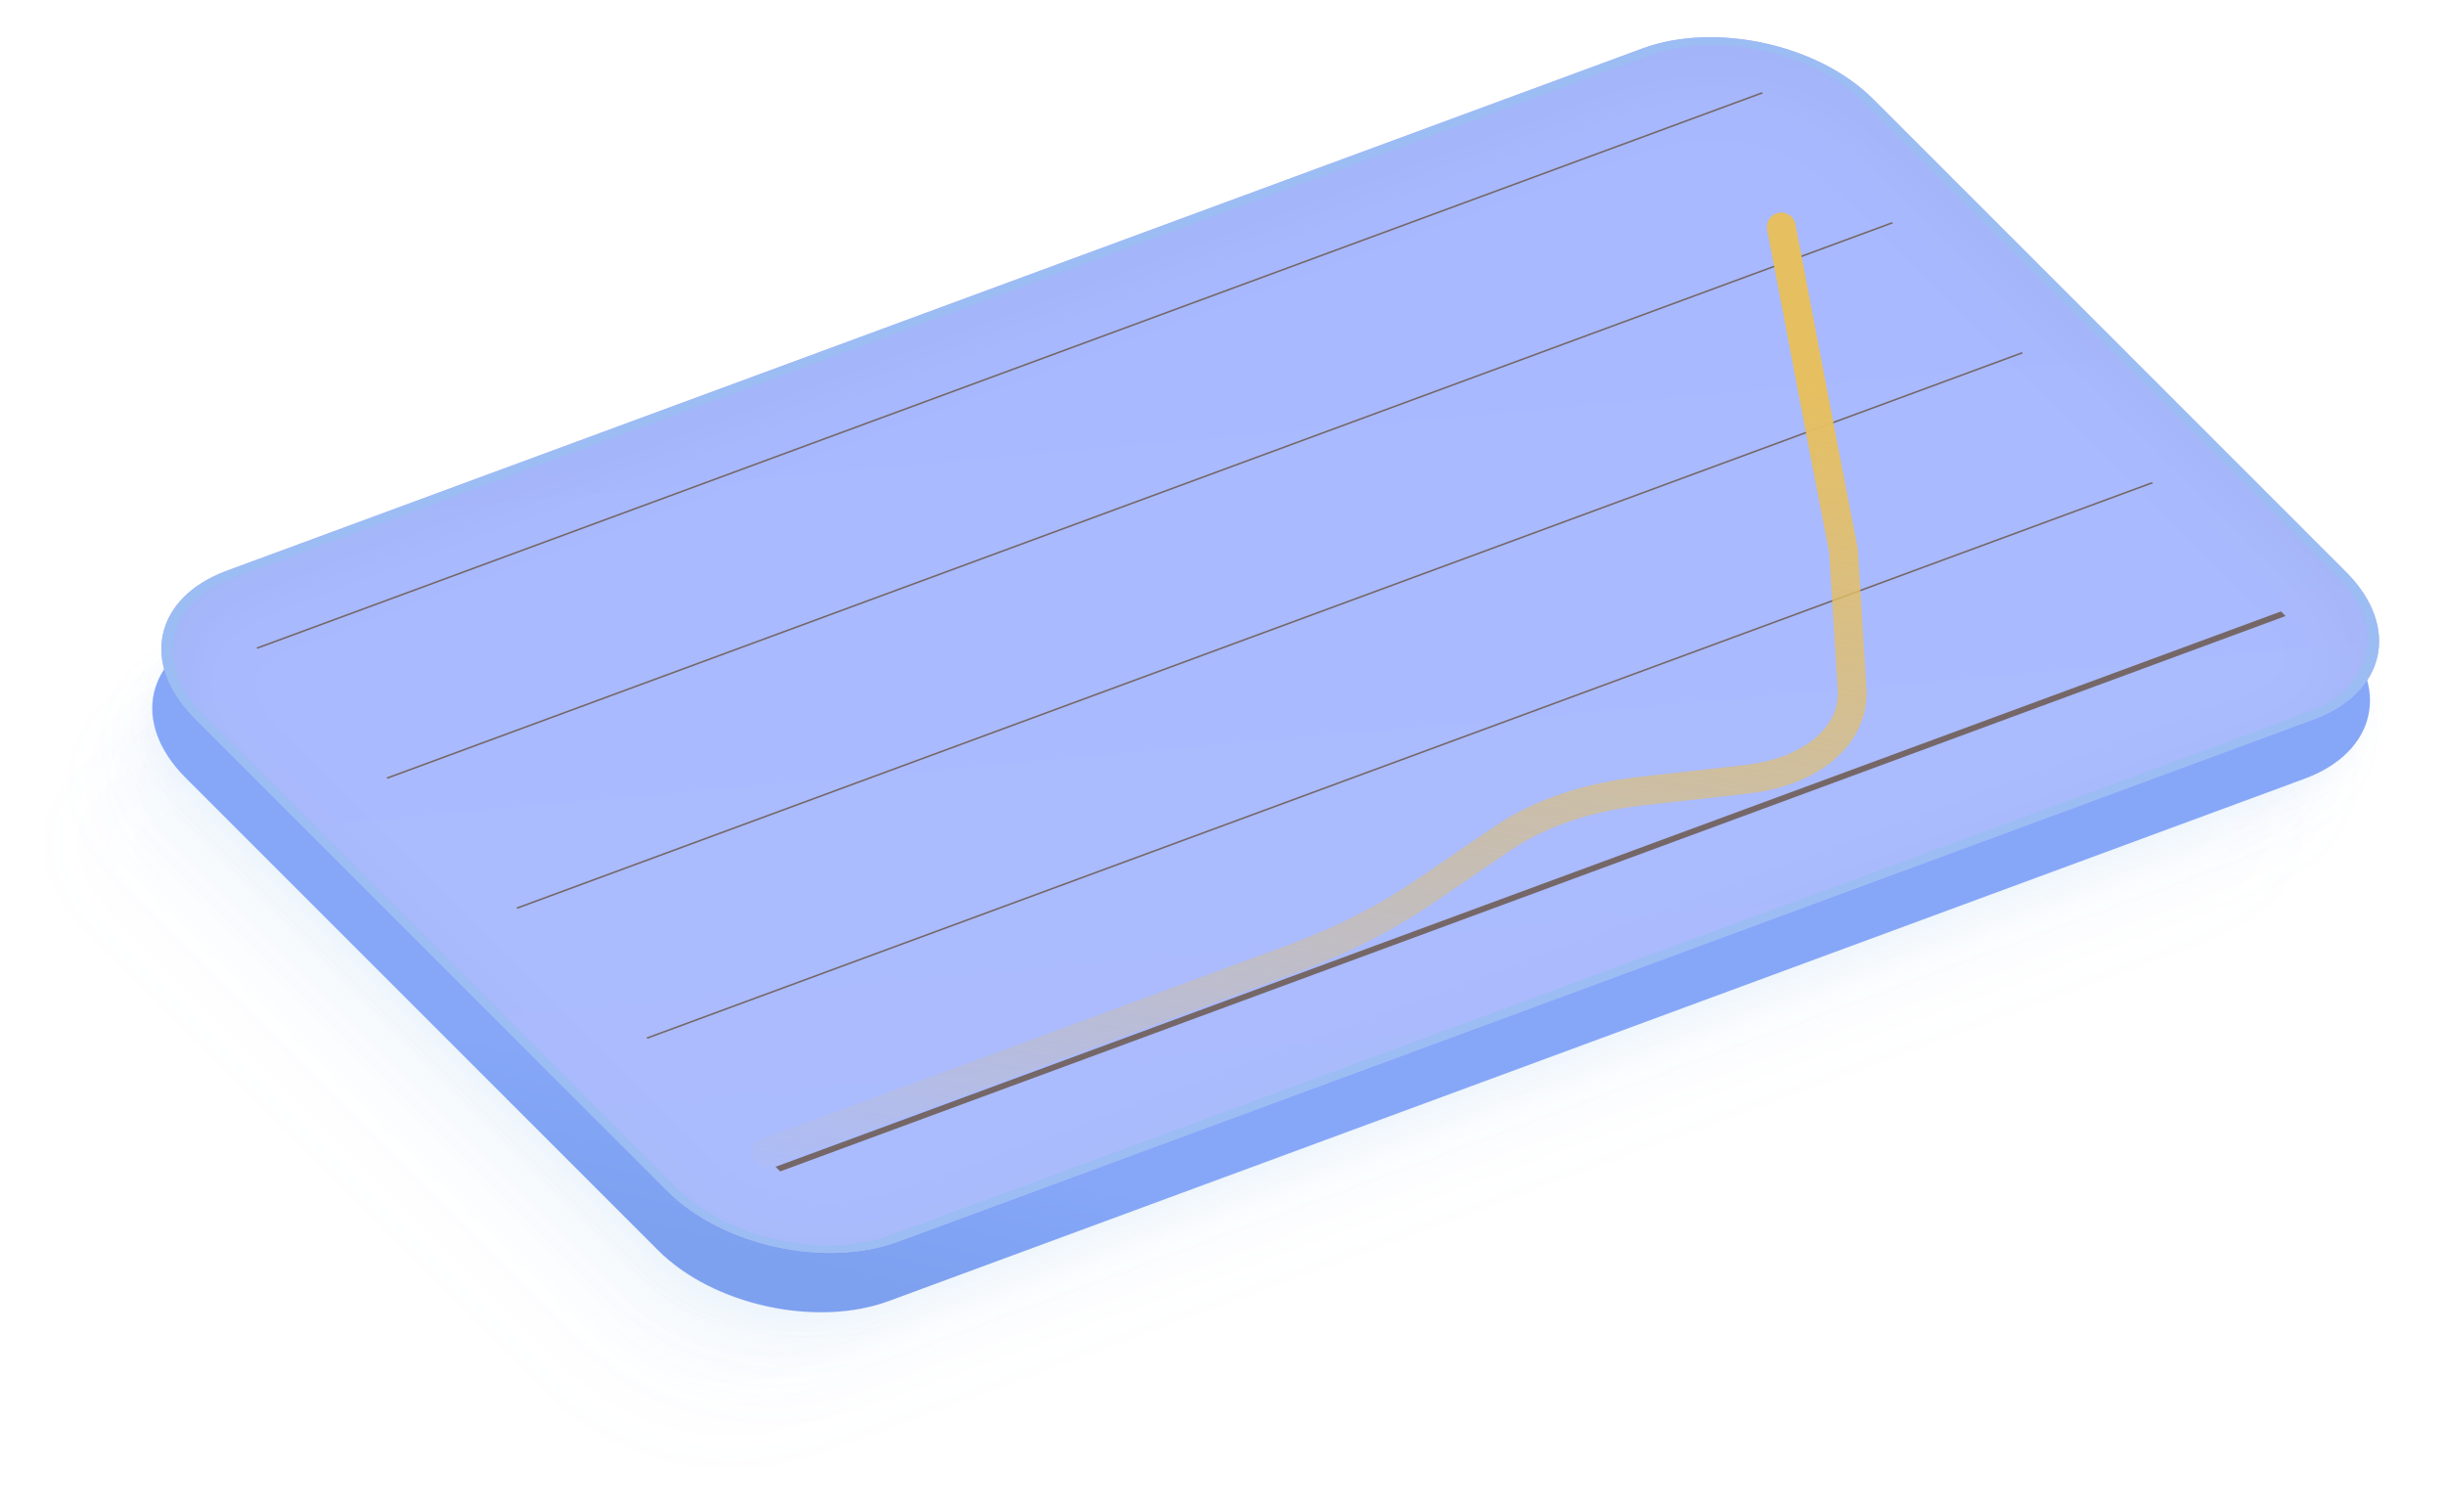
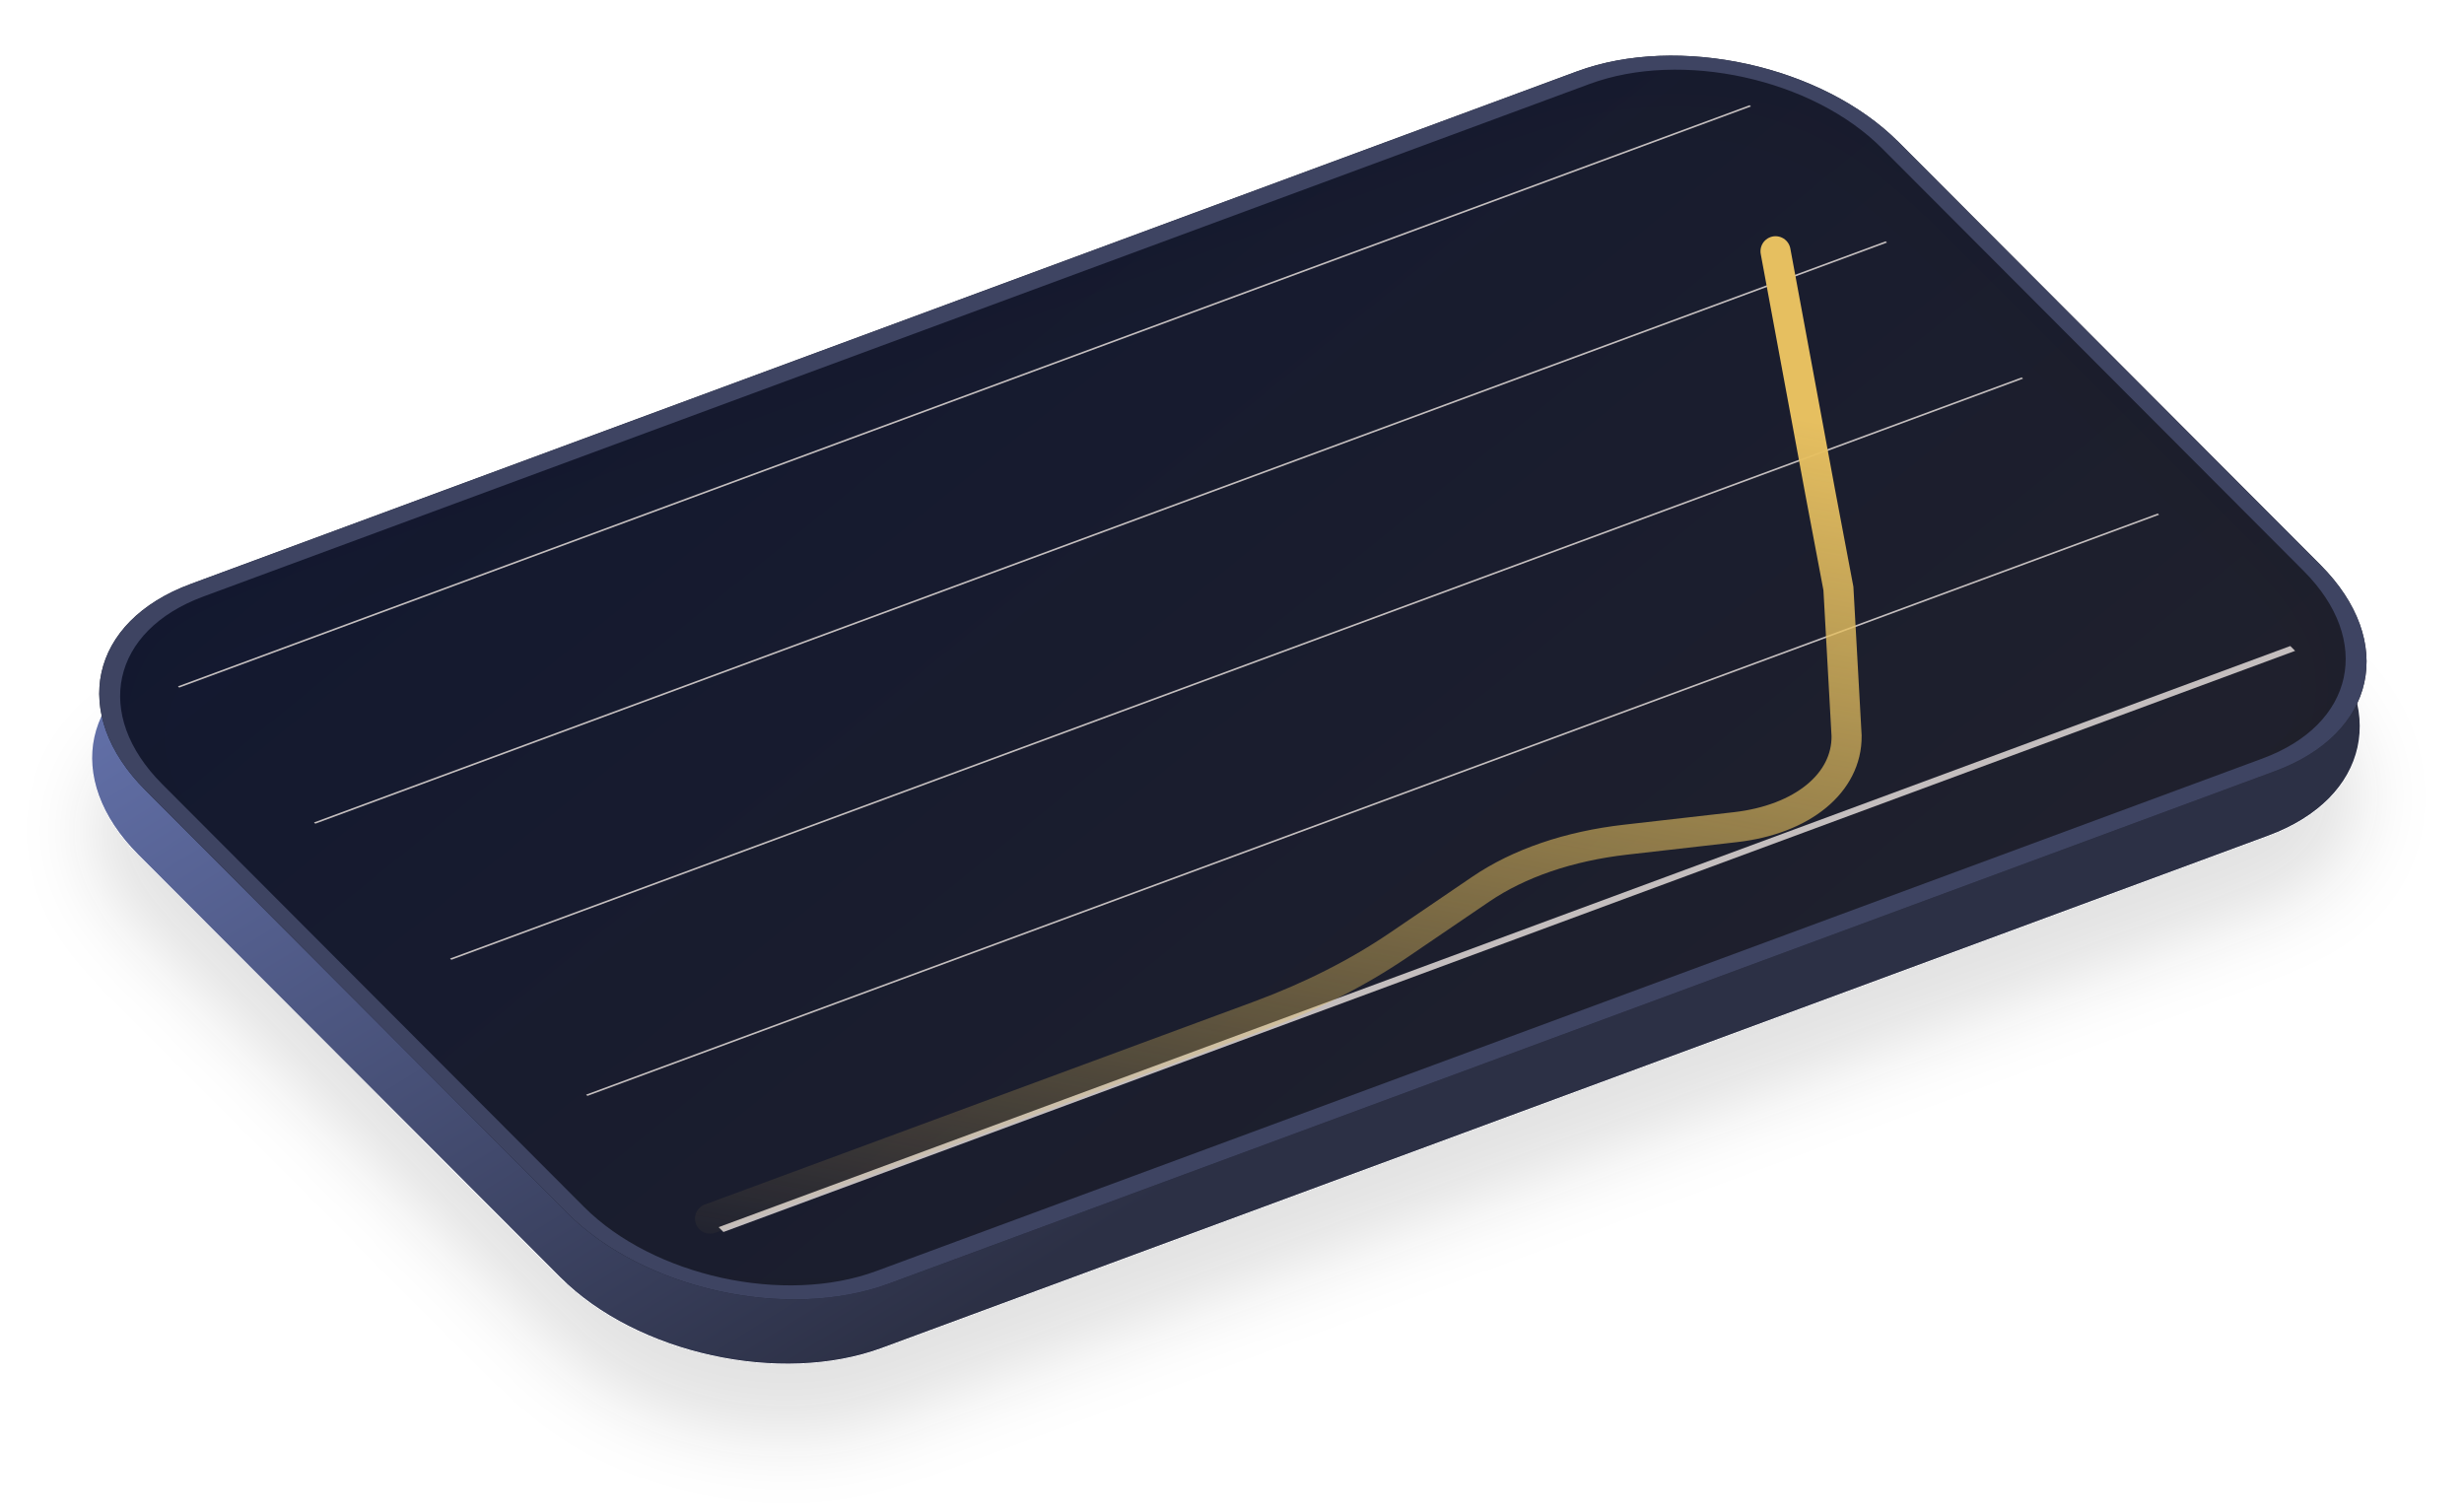
- <svg xmlns="http://www.w3.org/2000/svg" width="453" height="280" viewBox="0 0 453 280" fill="none">
-   <g filter="url(#filter0_ddddd_424_19058)">
-     <rect width="331.478" height="175.818" rx="25.969" transform="matrix(0.938191 -0.346117 0.707107 0.707107 16 125.707)" fill="url(#paint0_linear_424_19058)" />
+ <svg xmlns="http://www.w3.org/2000/svg" width="344" height="211" viewBox="0 0 344 211" fill="none">
+   <g filter="url(#filter0_d_978_40768)">
+     <rect width="260.935" height="137.979" rx="27.3" transform="matrix(0.938021 -0.346579 0.706571 0.707642 0.0274353 99.9917)" fill="url(#paint0_linear_978_40768)" />
  </g>
-   <g filter="url(#filter1_i_424_19058)">
-     <rect width="331.478" height="175.818" rx="25.973" transform="matrix(0.938191 -0.346117 0.707107 0.707107 17.6897 114.73)" fill="url(#paint1_linear_424_19058)" />
+   <g filter="url(#filter1_i_978_40768)">
+     <rect width="260.935" height="137.979" rx="27.3" transform="matrix(0.937942 -0.346791 0.706325 0.707888 1.02716 90.9922)" fill="url(#paint1_linear_978_40768)" />
  </g>
-   <rect x="1.493" y="0.327" width="329.663" height="174.003" rx="25.065" transform="matrix(0.938191 -0.346117 0.707107 0.707107 17.5504 115.343)" stroke="#9CBCF4" stroke-width="1.814" />
-   <line y1="-0.606" x2="297.294" y2="-0.606" transform="matrix(0.938191 -0.346117 0.707107 0.707107 144.549 217.034)" stroke="#756767" stroke-width="1.212" />
-   <line y1="-0.16" x2="297.294" y2="-0.16" transform="matrix(0.938191 -0.346117 0.707107 0.707107 119.976 192.449)" stroke="#756767" stroke-width="0.32" />
-   <line y1="-0.16" x2="297.294" y2="-0.16" transform="matrix(0.938191 -0.346117 0.707107 0.707107 95.8918 168.366)" stroke="#756767" stroke-width="0.32" />
-   <line y1="-0.16" x2="297.294" y2="-0.16" transform="matrix(0.938191 -0.346117 0.707107 0.707107 71.808 144.284)" stroke="#756767" stroke-width="0.32" />
-   <line y1="-0.16" x2="297.294" y2="-0.16" transform="matrix(0.938191 -0.346117 0.707107 0.707107 47.7242 120.202)" stroke="#756767" stroke-width="0.32" />
-   <path d="M142.024 213.562L190.655 195.632L239.217 177.728C248.391 174.345 256.692 170.138 263.937 165.197L278.427 155.317C285.168 150.72 294.038 147.697 304.09 146.572L323.466 144.403C335.406 143.067 343.304 136.58 343.175 128.218V128.218L341.561 102.02L338.236 84.959L330.033 42.054" stroke="url(#paint2_linear_424_19058)" stroke-width="5.33" stroke-linecap="round" />
+   <rect x="2.039" y="0.448" width="258.455" height="135.499" rx="26.06" transform="matrix(0.937942 -0.346791 0.706325 0.707888 0.837425 91.8301)" stroke="#3E4462" stroke-width="2.48" />
+   <line y1="-0.478" x2="233.943" y2="-0.478" transform="matrix(0.937942 -0.346791 0.706325 0.707888 100.999 171.99)" stroke="#C4BEBE" stroke-width="0.956" />
+   <line y1="-0.126" x2="233.943" y2="-0.126" transform="matrix(0.937942 -0.346791 0.706325 0.707888 82.0046 152.991)" stroke="#C4BEBE" stroke-width="0.252" />
+   <line y1="-0.126" x2="233.943" y2="-0.126" transform="matrix(0.937942 -0.346791 0.706325 0.707888 63.0099 133.991)" stroke="#C4BEBE" stroke-width="0.252" />
+   <line y1="-0.126" x2="233.943" y2="-0.126" transform="matrix(0.937942 -0.346791 0.706325 0.707888 44.0154 114.992)" stroke="#C4BEBE" stroke-width="0.252" />
+   <line y1="-0.126" x2="233.943" y2="-0.126" transform="matrix(0.937942 -0.346791 0.706325 0.707888 25.0205 95.9917)" stroke="#C4BEBE" stroke-width="0.252" />
+   <path d="M99.129 170.128L137.478 155.958L175.774 141.806C183.008 139.133 189.558 135.814 195.283 131.92L206.737 124.129C212.06 120.508 219.045 118.121 226.955 117.22L242.265 115.475C251.645 114.406 257.865 109.305 257.804 102.732V102.732L256.662 82.157L254.129 68.762L247.883 35.076" stroke="url(#paint2_linear_978_40768)" stroke-width="4.202" stroke-linecap="round" />
  <defs>
-     <filter id="filter0_ddddd_424_19058" x="0.306" y="15.155" width="442.192" height="264.049" filterUnits="userSpaceOnUse" color-interpolation-filters="sRGB">
+     <filter id="filter0_d_978_40768" x="2.863" y="16.821" width="336.584" height="193.546" filterUnits="userSpaceOnUse" color-interpolation-filters="sRGB">
      <feFlood flood-opacity="0" result="BackgroundImageFix" />
      <feColorMatrix in="SourceAlpha" type="matrix" values="0 0 0 0 0 0 0 0 0 0 0 0 0 0 0 0 0 0 127 0" result="hardAlpha" />
-       <feOffset />
-       <feColorMatrix type="matrix" values="0 0 0 0 0.439 0 0 0 0 0.647 0 0 0 0 0.925 0 0 0 0.05 0" />
-       <feBlend mode="normal" in2="BackgroundImageFix" result="effect1_dropShadow_424_19058" />
-       <feColorMatrix in="SourceAlpha" type="matrix" values="0 0 0 0 0 0 0 0 0 0 0 0 0 0 0 0 0 0 127 0" result="hardAlpha" />
-       <feOffset dx="-0.681" dy="1.361" />
-       <feGaussianBlur stdDeviation="2.042" />
-       <feColorMatrix type="matrix" values="0 0 0 0 0.439 0 0 0 0 0.647 0 0 0 0 0.925 0 0 0 0.05 0" />
-       <feBlend mode="normal" in2="effect1_dropShadow_424_19058" result="effect2_dropShadow_424_19058" />
-       <feColorMatrix in="SourceAlpha" type="matrix" values="0 0 0 0 0 0 0 0 0 0 0 0 0 0 0 0 0 0 127 0" result="hardAlpha" />
-       <feOffset dx="-4.084" dy="6.126" />
-       <feGaussianBlur stdDeviation="3.744" />
-       <feColorMatrix type="matrix" values="0 0 0 0 0.439 0 0 0 0 0.647 0 0 0 0 0.925 0 0 0 0.04 0" />
-       <feBlend mode="normal" in2="effect2_dropShadow_424_19058" result="effect3_dropShadow_424_19058" />
-       <feColorMatrix in="SourceAlpha" type="matrix" values="0 0 0 0 0 0 0 0 0 0 0 0 0 0 0 0 0 0 127 0" result="hardAlpha" />
-       <feOffset dx="-8.849" dy="13.614" />
-       <feGaussianBlur stdDeviation="5.105" />
-       <feColorMatrix type="matrix" values="0 0 0 0 0.439 0 0 0 0 0.647 0 0 0 0 0.925 0 0 0 0.03 0" />
-       <feBlend mode="normal" in2="effect3_dropShadow_424_19058" result="effect4_dropShadow_424_19058" />
-       <feColorMatrix in="SourceAlpha" type="matrix" values="0 0 0 0 0 0 0 0 0 0 0 0 0 0 0 0 0 0 127 0" result="hardAlpha" />
-       <feOffset dx="-16.337" dy="24.506" />
-       <feGaussianBlur stdDeviation="5.786" />
-       <feColorMatrix type="matrix" values="0 0 0 0 0.439 0 0 0 0 0.647 0 0 0 0 0.925 0 0 0 0.01 0" />
-       <feBlend mode="normal" in2="effect4_dropShadow_424_19058" result="effect5_dropShadow_424_19058" />
-       <feBlend mode="normal" in="SourceGraphic" in2="effect5_dropShadow_424_19058" result="shape" />
+       <feOffset dy="10" />
+       <feGaussianBlur stdDeviation="5" />
+       <feComposite in2="hardAlpha" operator="out" />
+       <feColorMatrix type="matrix" values="0 0 0 0 0.062 0 0 0 0 0.062 0 0 0 0 0.062 0 0 0 0.12 0" />
+       <feBlend mode="normal" in2="BackgroundImageFix" result="effect1_dropShadow_978_40768" />
+       <feBlend mode="normal" in="SourceGraphic" in2="effect1_dropShadow_978_40768" result="shape" />
    </filter>
-     <filter id="filter1_i_424_19058" x="29.907" y="6.903" width="410.876" height="230.084" filterUnits="userSpaceOnUse" color-interpolation-filters="sRGB">
+     <filter id="filter1_i_978_40768" x="13.86" y="7.77" width="316.536" height="178.466" filterUnits="userSpaceOnUse" color-interpolation-filters="sRGB">
      <feFlood flood-opacity="0" result="BackgroundImageFix" />
      <feBlend mode="normal" in="SourceGraphic" in2="BackgroundImageFix" result="shape" />
      <feColorMatrix in="SourceAlpha" type="matrix" values="0 0 0 0 0 0 0 0 0 0 0 0 0 0 0 0 0 0 127 0" result="hardAlpha" />
      <feOffset dy="4.838" />
      <feGaussianBlur stdDeviation="8.467" />
      <feComposite in2="hardAlpha" operator="arithmetic" k2="-1" k3="1" />
      <feColorMatrix type="matrix" values="0 0 0 0 0 0 0 0 0 0 0 0 0 0 0 0 0 0 0.04 0" />
-       <feBlend mode="normal" in2="shape" result="effect1_innerShadow_424_19058" />
+       <feBlend mode="normal" in2="shape" result="effect1_innerShadow_978_40768" />
    </filter>
-     <linearGradient id="paint0_linear_424_19058" x1="51.834" y1="143.267" x2="23.87" y2="169.777" gradientUnits="userSpaceOnUse">
-       <stop offset="0.029" stop-color="#86A7F8" />
-       <stop offset="1" stop-color="#7DA0EF" />
+     <linearGradient id="paint0_linear_978_40768" x1="19.176" y1="145.895" x2="-9.14" y2="5.695" gradientUnits="userSpaceOnUse">
+       <stop offset="0.029" stop-color="#2C3045" />
+       <stop offset="1" stop-color="#6371AA" />
    </linearGradient>
-     <linearGradient id="paint1_linear_424_19058" x1="165.739" y1="2.146e-05" x2="-601.845" y2="2247.68" gradientUnits="userSpaceOnUse">
-       <stop stop-color="#A8B9FF" />
-       <stop offset="1" stop-color="#CFDBEF" />
+     <linearGradient id="paint1_linear_978_40768" x1="99.199" y1="-40.195" x2="190.768" y2="242.727" gradientUnits="userSpaceOnUse">
+       <stop stop-color="#121830" />
+       <stop offset="1" stop-color="#25242B" />
    </linearGradient>
-     <linearGradient id="paint2_linear_424_19058" x1="242.532" y1="55.736" x2="211.206" y2="235.318" gradientUnits="userSpaceOnUse">
+     <linearGradient id="paint2_linear_978_40768" x1="178.973" y1="45.98" x2="154.659" y2="187.3" gradientUnits="userSpaceOnUse">
      <stop stop-color="#E6BF60" />
      <stop offset="1" stop-color="#E8C35E" stop-opacity="0" />
    </linearGradient>
  </defs>
</svg>
